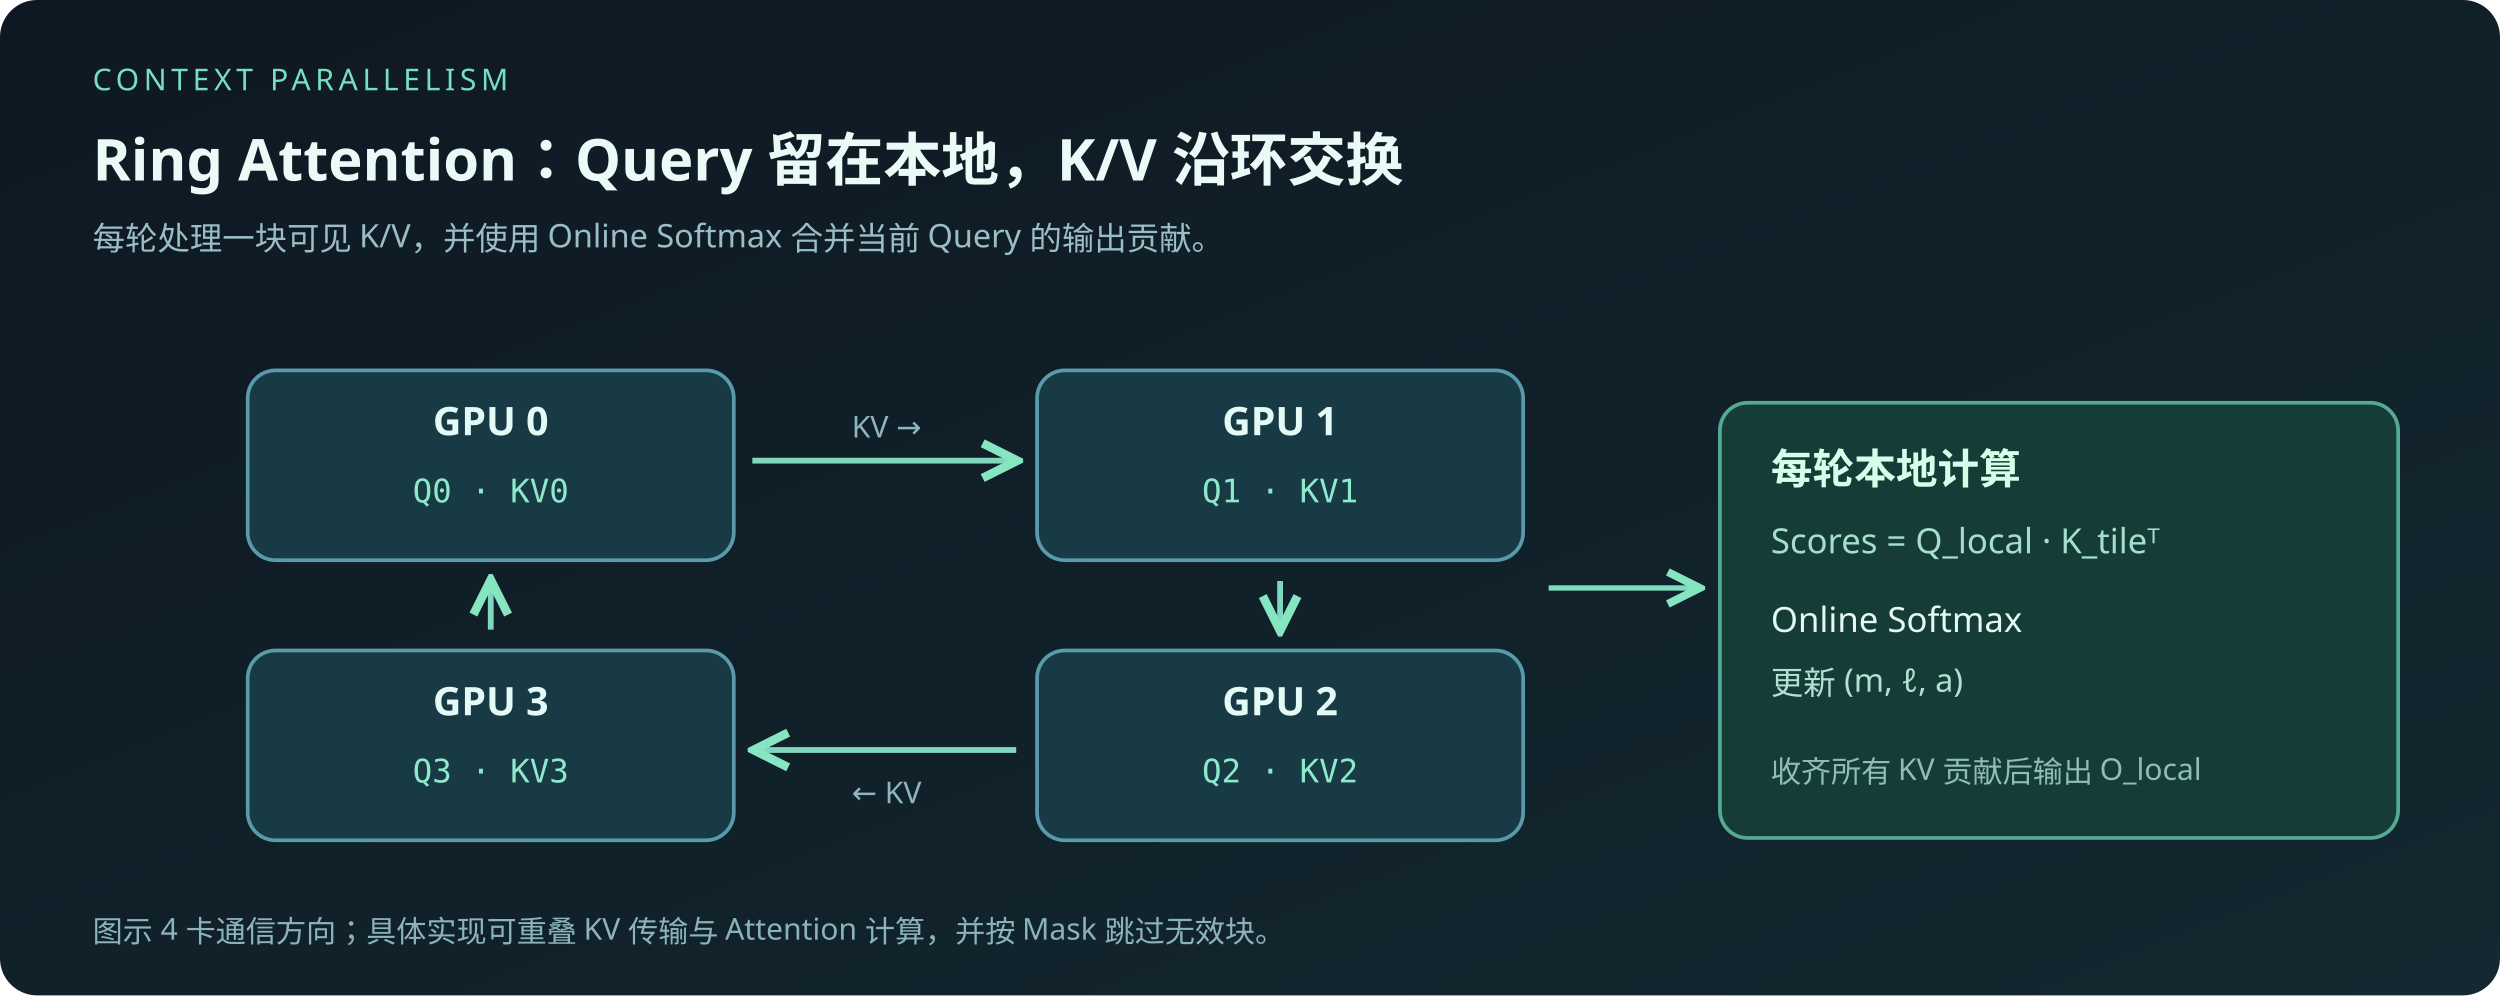
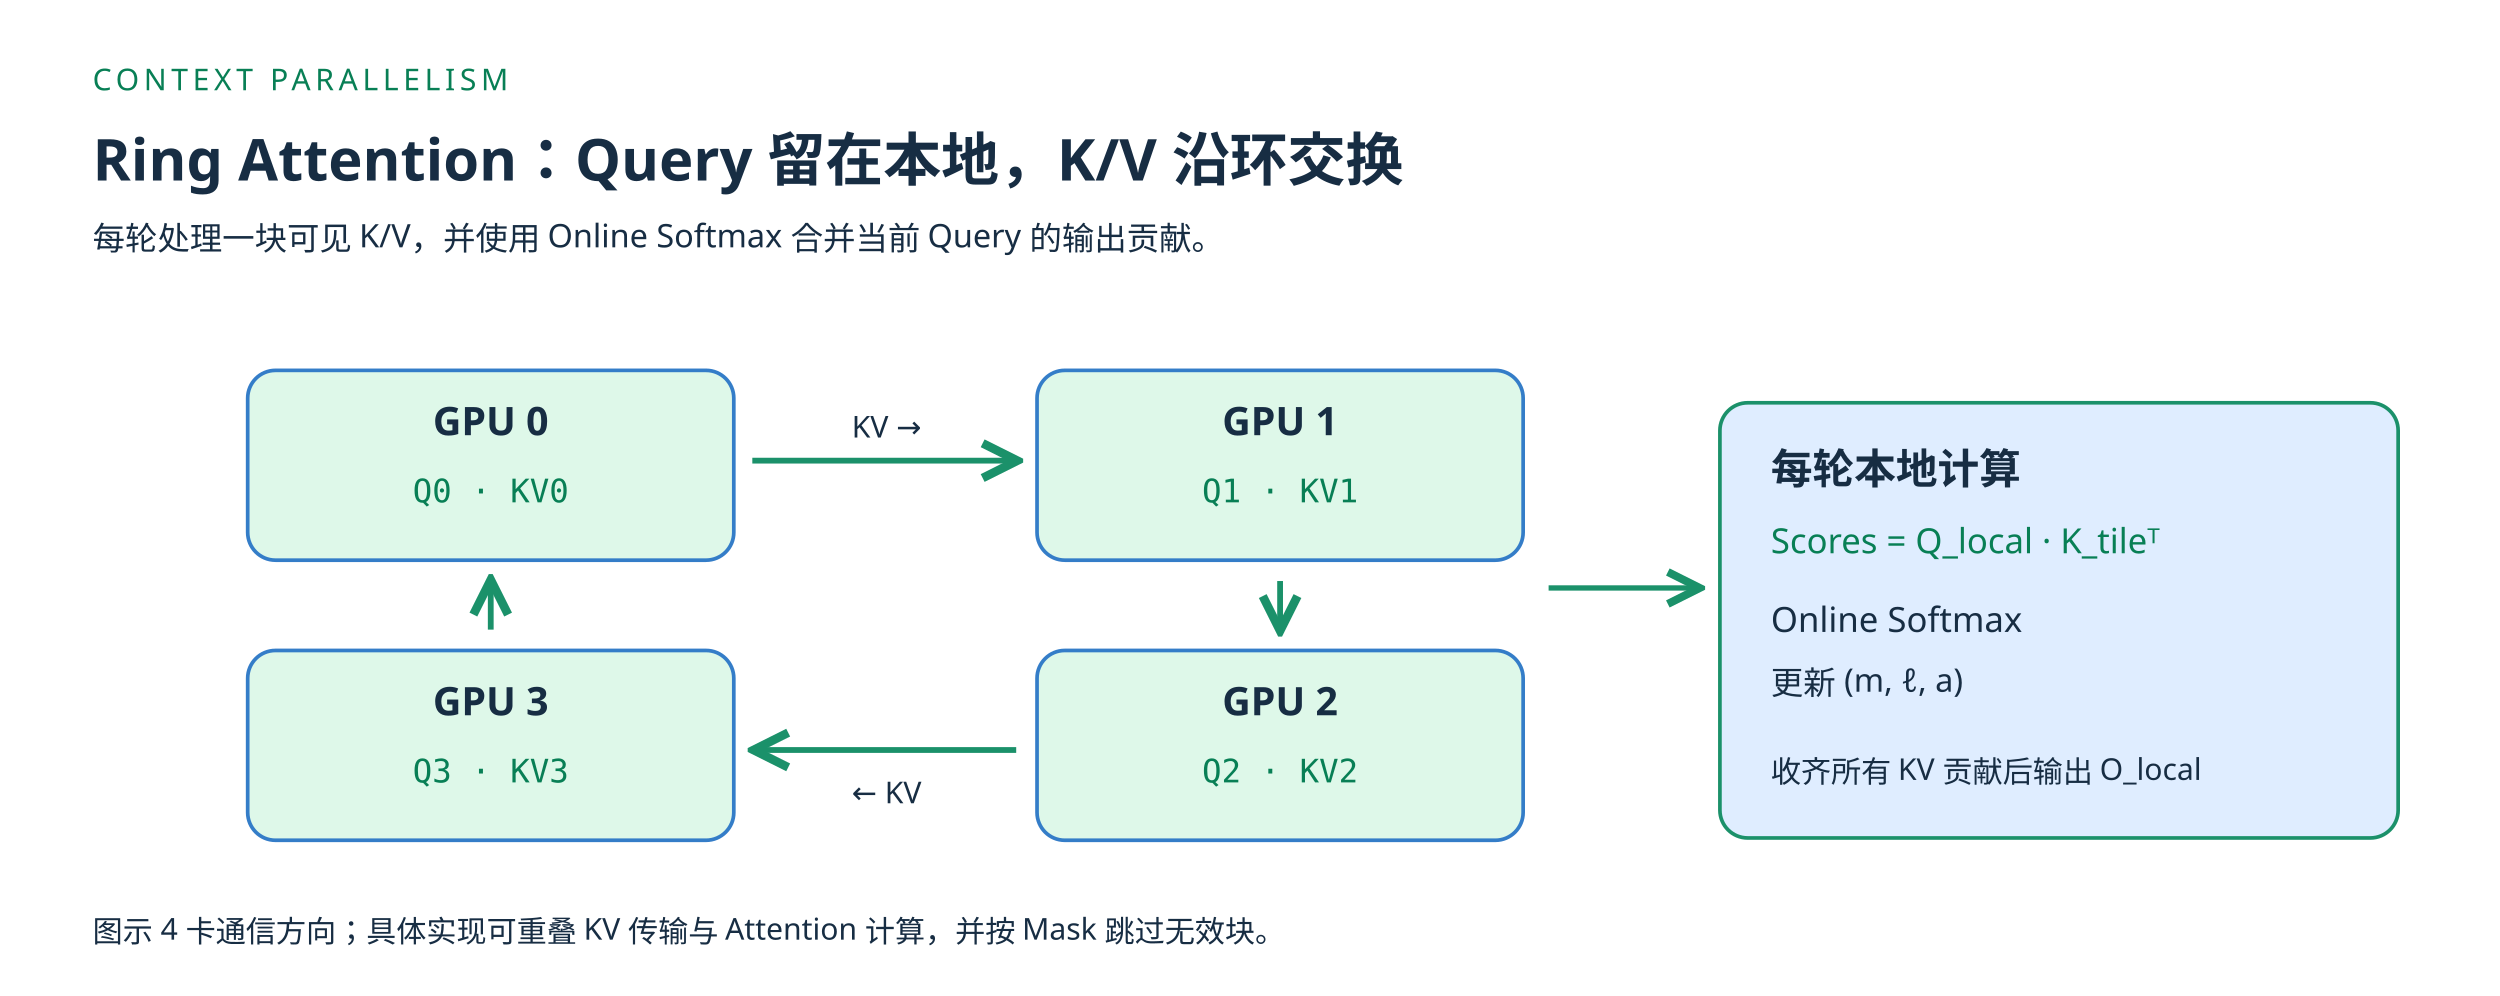
<svg xmlns="http://www.w3.org/2000/svg" viewBox="0 0 1080 430" role="img" aria-labelledby="ttl desc">
  <defs>
    <linearGradient id="bg" x2="1" y2="1">
-       <stop stop-color="#0e1822" />
-       <stop offset="1" stop-color="#132830" />
+       <stop stop-color="#ffffff" />
+       <stop offset="1" stop-color="#ffffff" />
    </linearGradient>
    <marker id="arr" markerWidth="8" markerHeight="8" refX="6" refY="4" orient="auto">
-       <path d="M1 1 L7 4 L1 7" fill="none" stroke="#85e6c1" stroke-width="1.5" />
+       <path d="M1 1 L7 4 L1 7" fill="none" stroke="#1b916a" stroke-width="1.5" />
    </marker>
  </defs>
  <rect width="1080" height="430" rx="16" fill="url(#bg)" />
  <g font-family="system-ui, PingFang SC, sans-serif">
-     <text x="40" y="39" font-size="13" fill="#75e0c0" letter-spacing="2">CONTEXT PARALLELISM</text>
-     <text x="40" y="78" font-size="25" fill="#eafaf6" font-weight="750">Ring Attention：Query 留在本地，K/V 沿环交换</text>
-     <text x="40" y="108" font-size="14" fill="#9bbdc4">每轮处理一块可见 K/V，并使用 Online Softmax 合并当前 Query 的输出贡献。</text>
+     <text x="40" y="39" font-size="13" fill="#087f55" letter-spacing="2">CONTEXT PARALLELISM</text>
+     <text x="40" y="78" font-size="25" fill="#172d43" font-weight="750">Ring Attention：Query 留在本地，K/V 沿环交换</text>
+     <text x="40" y="108" font-size="14" fill="#172d43">每轮处理一块可见 K/V，并使用 Online Softmax 合并当前 Query 的输出贡献。</text>
  </g>
-   <g fill="#173a44" stroke="#599bab" stroke-width="1.6">
+   <g fill="#def8e9" stroke="#347dc8" stroke-width="1.6">
    <rect x="107" y="160" width="210" height="82" rx="12" />
    <rect x="448" y="160" width="210" height="82" rx="12" />
    <rect x="448" y="281" width="210" height="82" rx="12" />
    <rect x="107" y="281" width="210" height="82" rx="12" />
  </g>
-   <g fill="#e4faf7" font-family="system-ui, PingFang SC, sans-serif" font-size="17" font-weight="700" text-anchor="middle">
+   <g fill="#172d43" font-family="system-ui, PingFang SC, sans-serif" font-size="17" font-weight="700" text-anchor="middle">
    <text x="212" y="188">GPU 0</text>
    <text x="553" y="188">GPU 1</text>
    <text x="553" y="309">GPU 2</text>
    <text x="212" y="309">GPU 3</text>
  </g>
-   <g fill="#8ee9cc" font-family="ui-monospace, monospace" font-size="14" text-anchor="middle">
+   <g fill="#087f55" font-family="ui-monospace, monospace" font-size="14" text-anchor="middle">
    <text x="212" y="217">Q0 · KV0</text>
    <text x="553" y="217">Q1 · KV1</text>
    <text x="553" y="338">Q2 · KV2</text>
    <text x="212" y="338">Q3 · KV3</text>
  </g>
-   <g stroke="#81d7bd" stroke-width="2.5" fill="none" marker-end="url(#arr)">
+   <g stroke="#1b916a" stroke-width="2.5" fill="none" marker-end="url(#arr)">
    <path d="M325 199H437" />
    <path d="M553 251V270" />
    <path d="M439 324H328" />
    <path d="M212 272V253" />
  </g>
-   <g fill="#8db5c0" font-family="system-ui, PingFang SC, sans-serif" font-size="13" text-anchor="middle">
+   <g fill="#172d43" font-family="system-ui, PingFang SC, sans-serif" font-size="13" text-anchor="middle">
    <text x="383" y="189">KV →</text>
    <text x="383" y="347">← KV</text>
  </g>
-   <rect x="743" y="174" width="293" height="188" rx="12" fill="#153c37" stroke="#55aa95" stroke-width="1.6" />
+   <rect x="743" y="174" width="293" height="188" rx="12" fill="#dfedff" stroke="#1b916a" stroke-width="1.6" />
  <g font-family="system-ui, PingFang SC, sans-serif">
-     <text x="765" y="209" fill="#d4ffe9" font-size="18" font-weight="750">每轮本地计算</text>
-     <text x="765" y="239" fill="#a5decc" font-size="15">Scores = Q_local · K_tileᵀ</text>
-     <text x="765" y="273" fill="#e4f9f1" font-size="15">Online Softmax</text>
-     <text x="765" y="300" fill="#b2e2d4" font-size="14">更新 (m, ℓ, a)</text>
-     <text x="765" y="338" fill="#8fbdba" font-size="13">收齐所有 KV 贡献后输出 O_local</text>
+     <text x="765" y="209" fill="#172d43" font-size="18" font-weight="750">每轮本地计算</text>
+     <text x="765" y="239" fill="#087f55" font-size="15">Scores = Q_local · K_tileᵀ</text>
+     <text x="765" y="273" fill="#172d43" font-size="15">Online Softmax</text>
+     <text x="765" y="300" fill="#172d43" font-size="14">更新 (m, ℓ, a)</text>
+     <text x="765" y="338" fill="#172d43" font-size="13">收齐所有 KV 贡献后输出 O_local</text>
  </g>
-   <path d="M669 254H732" stroke="#80dcc0" stroke-width="2.3" fill="none" marker-end="url(#arr)" />
-   <text x="40" y="407" fill="#8bb3bb" font-size="13" font-family="system-ui, PingFang SC, sans-serif">图示 4 卡通信方向；具体实现可重叠 KV 传输与 Attention 计算，并按 Mask 跳过无效块。</text>
+   <path d="M669 254H732" stroke="#1b916a" stroke-width="2.3" fill="none" marker-end="url(#arr)" />
+   <text x="40" y="407" fill="#172d43" font-size="13" font-family="system-ui, PingFang SC, sans-serif">图示 4 卡通信方向；具体实现可重叠 KV 传输与 Attention 计算，并按 Mask 跳过无效块。</text>
</svg>
